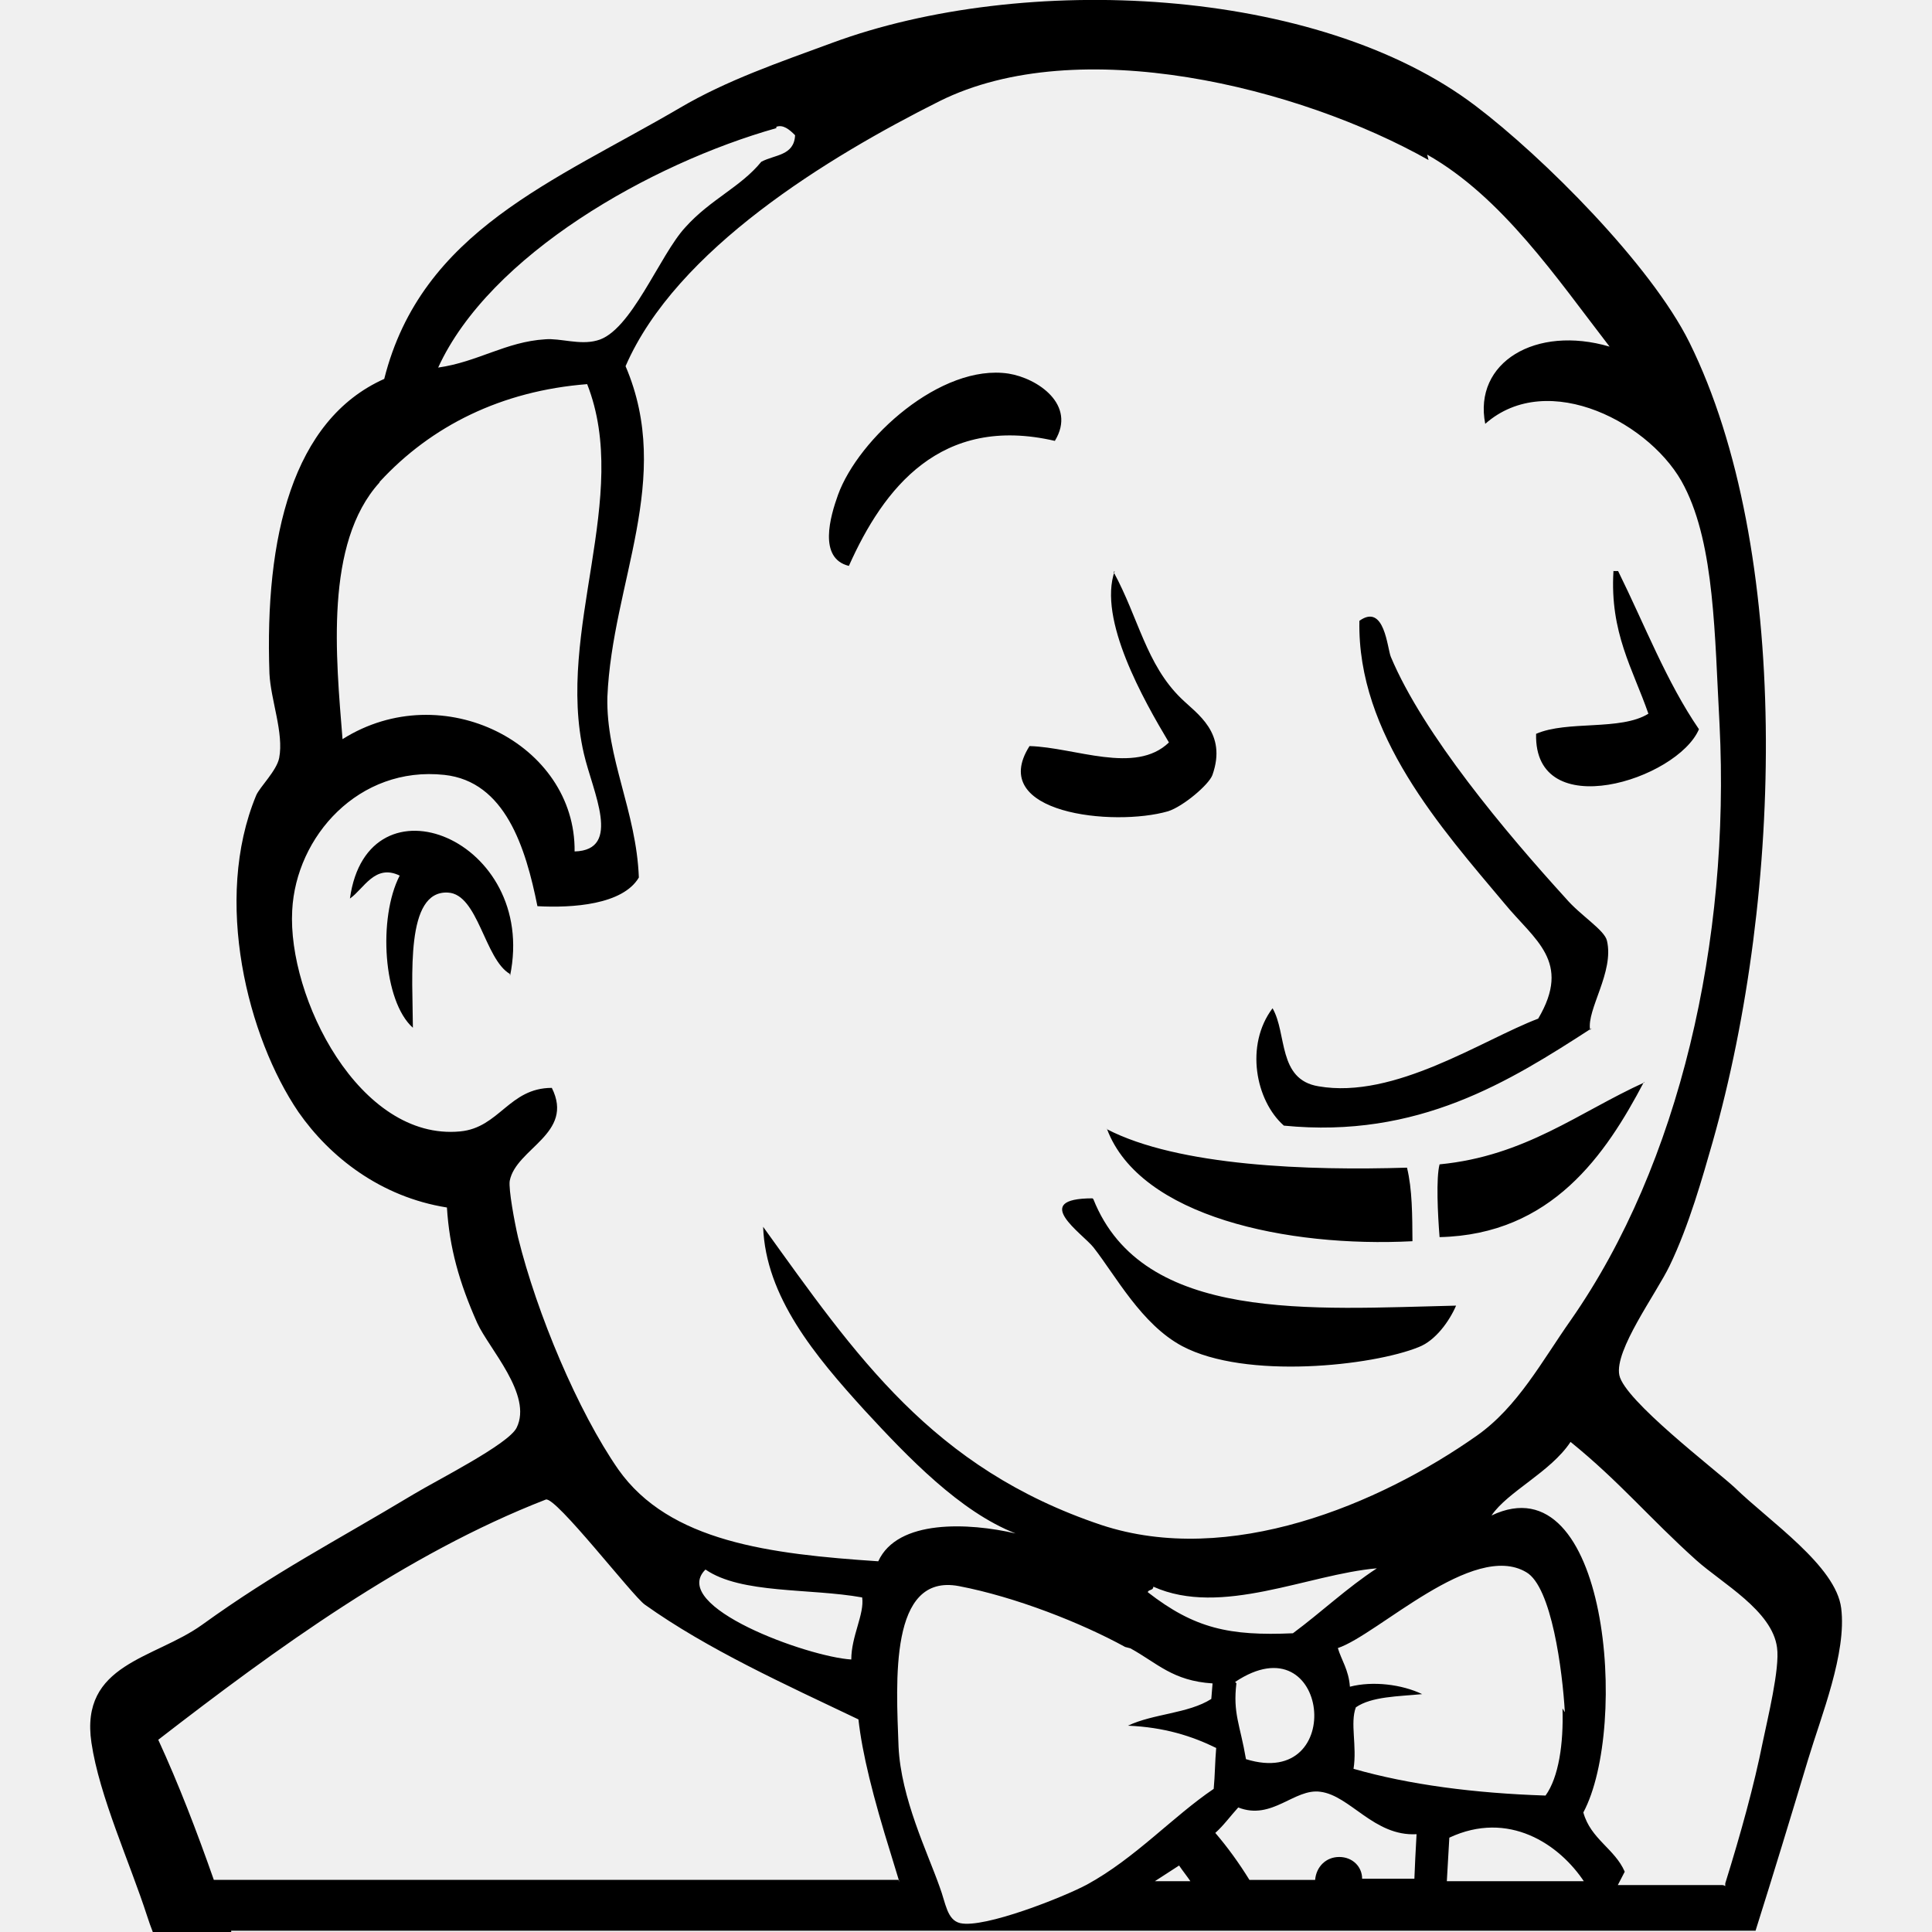
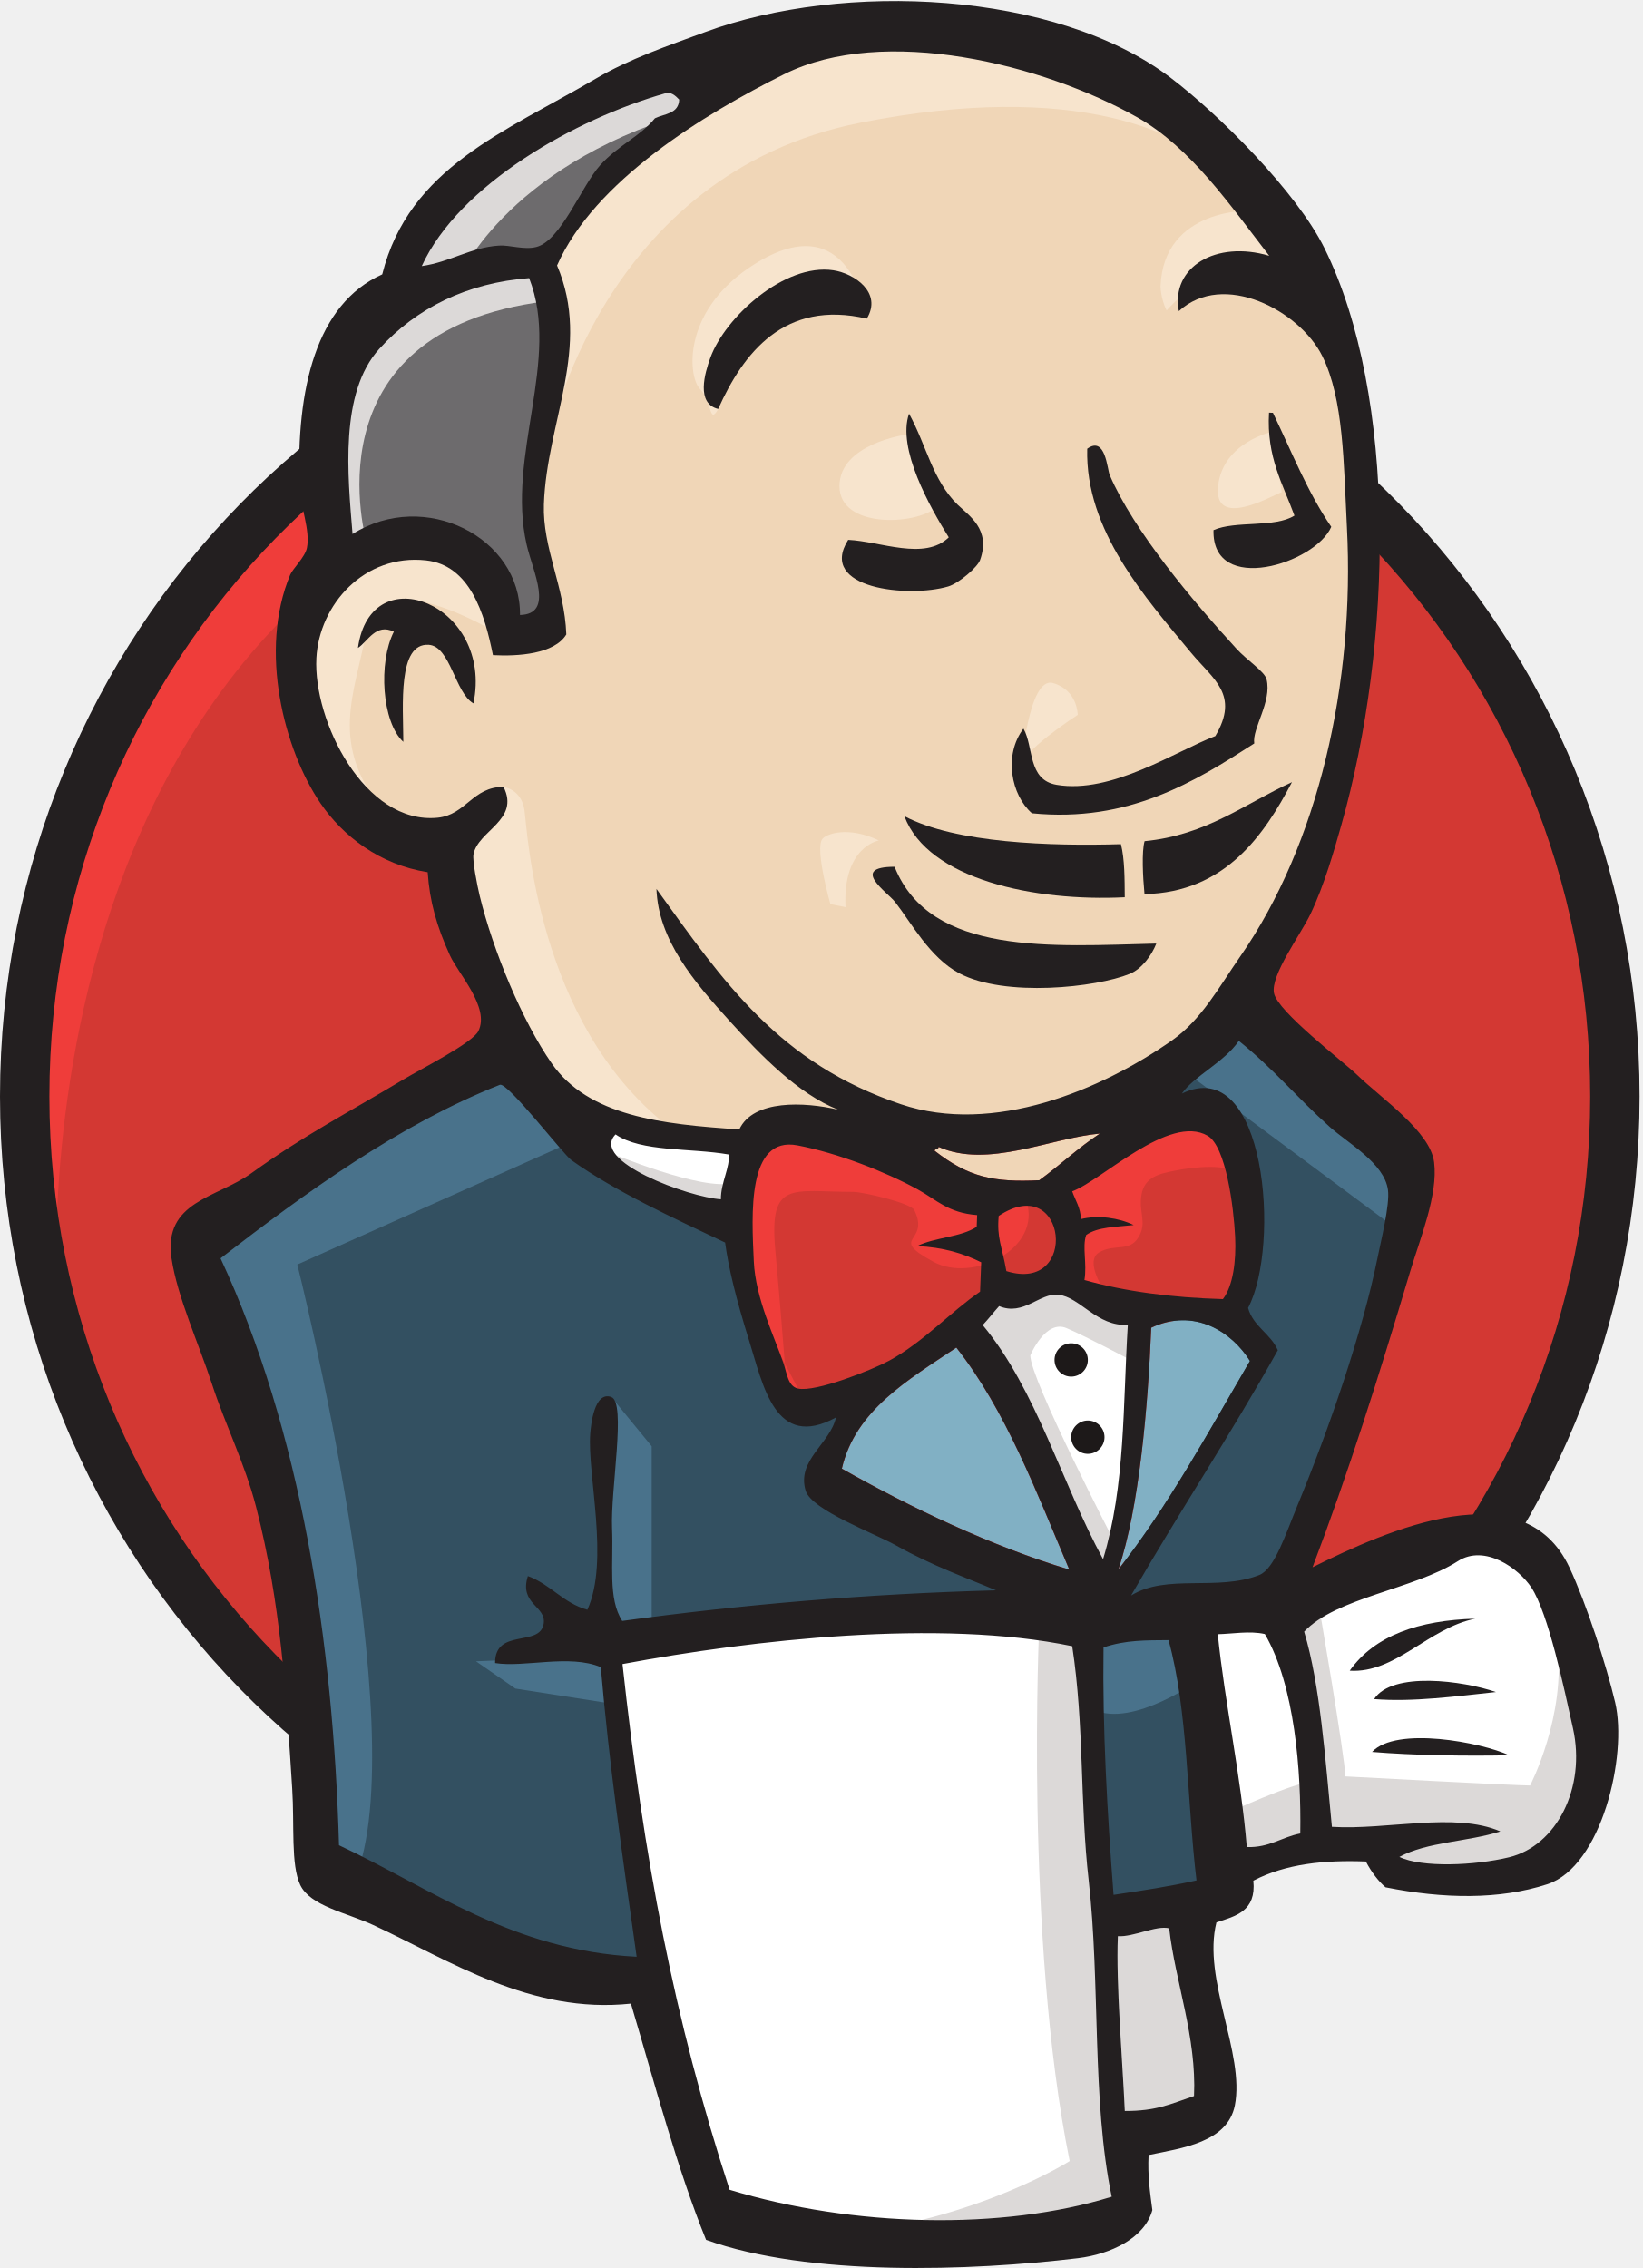
- <svg xmlns="http://www.w3.org/2000/svg" width="82" height="82" viewBox="0 0 82 82" fill="none">
-   <g clip-path="url(#clip0)">
-     <path d="M9.816 82H6.485C6.399 81.775 6.317 81.552 6.246 81.327C5.511 79.051 4.216 76.236 3.881 73.967C3.382 70.605 6.546 70.418 8.576 68.962C11.702 66.707 14.162 65.46 17.551 63.423C18.559 62.815 21.59 61.295 21.928 60.595C22.615 59.201 20.749 57.239 20.254 56.15C19.485 54.421 19.075 52.952 18.969 51.25C16.154 50.802 13.998 49.108 12.669 47.201C10.517 44.041 9.027 38.198 10.875 33.753C11.029 33.401 11.743 32.711 11.849 32.171C12.054 31.116 11.49 29.711 11.436 28.587C11.231 22.806 12.409 17.825 16.308 16.082C17.89 9.796 23.527 7.701 28.857 4.578C30.842 3.41 33.039 2.658 35.315 1.821C43.419 -1.175 55.91 -0.612 62.631 4.496C65.487 6.659 70.066 11.231 71.706 14.538C76.017 23.267 75.703 37.86 72.686 48.483C72.273 49.921 71.692 52.008 70.865 53.72C70.291 54.913 68.511 57.308 68.73 58.367C68.948 59.44 72.792 62.364 73.622 63.133C75.105 64.575 77.927 66.464 78.146 68.258C78.385 70.161 77.299 72.823 76.745 74.664C76.004 77.128 75.255 79.588 74.511 81.945H9.809L9.816 82ZM47.755 69.902C45.893 68.88 43.105 67.78 40.699 67.319C37.73 66.758 38.038 71.377 38.137 74.131C38.239 76.328 39.37 78.628 39.883 80.09C40.139 80.763 40.187 81.491 40.754 81.624C41.779 81.856 45.161 80.51 46.135 79.987C48.185 78.867 49.771 77.104 51.513 75.925C51.568 75.344 51.568 74.763 51.619 74.189C50.591 73.684 49.415 73.308 47.874 73.243C48.947 72.731 50.437 72.731 51.411 72.109L51.465 71.449C49.771 71.343 49.111 70.582 47.977 69.96L47.755 69.902ZM73.226 79.933C73.885 77.818 74.453 75.761 74.815 73.947C75.016 72.966 75.549 70.81 75.423 69.929C75.221 68.361 73.086 67.199 71.993 66.218C69.997 64.425 68.743 62.887 66.659 61.199C65.812 62.481 63.998 63.3 63.304 64.322C68.248 61.968 69.143 73.291 67.202 76.926C67.51 78.054 68.538 78.467 68.959 79.441L68.665 80.008H73.069C73.117 80.008 73.175 80.008 73.223 80.056L73.226 79.933ZM50.556 79.892C50.389 79.639 50.215 79.431 50.044 79.178L49.016 79.844H50.556V79.892ZM60.024 79.892C60.051 79.178 60.086 78.512 60.123 77.849C58.316 77.948 57.308 76.209 56.04 76.048C54.933 75.894 53.99 77.281 52.555 76.714C52.227 77.073 51.926 77.49 51.581 77.794C52.108 78.409 52.589 79.075 53.03 79.789H55.818C55.866 79.229 56.279 78.816 56.84 78.816C57.407 78.816 57.813 79.229 57.813 79.738H60.068L60.024 79.892ZM67.254 79.892C66.181 78.255 64.018 76.824 61.514 77.996L61.408 79.844H67.254V79.892ZM38.178 79.892L37.819 78.716C37.05 76.253 36.593 74.412 36.435 72.977C33.312 71.487 30.029 70.001 27.367 68.104C26.855 67.746 23.578 63.492 23.165 63.646C17.223 65.955 11.688 69.997 6.717 73.841C7.592 75.744 8.357 77.739 9.075 79.786H38.133L38.178 79.892ZM66.417 72.672C66.317 70.923 65.856 67.339 64.777 66.728C62.522 65.391 58.469 69.389 56.782 69.949C56.935 70.462 57.243 70.875 57.294 71.589C58.268 71.337 59.498 71.49 60.362 71.904C59.341 72.003 58.213 72.003 57.547 72.464C57.294 73.13 57.602 74.104 57.448 75.074C59.802 75.748 62.573 76.11 65.597 76.209C66.157 75.433 66.365 74.005 66.317 72.512L66.417 72.672ZM52.477 71.442C52.323 72.724 52.63 73.185 52.883 74.664C57.188 76 56.419 68.719 52.422 71.388L52.477 71.442ZM29.933 66.625C28.396 68.186 34.276 70.322 36.131 70.434C36.131 69.44 36.695 68.507 36.593 67.8C34.375 67.401 31.461 67.66 29.947 66.618L29.933 66.625ZM48.947 67.36C48.947 67.507 48.739 67.459 48.715 67.578C50.697 69.119 52.179 69.44 54.875 69.321C56.085 68.425 57.164 67.397 58.439 66.564C55.517 66.816 51.838 68.637 48.957 67.346L48.947 67.36ZM60.632 6.792C55.148 3.697 45.77 1.356 39.873 4.295C35.157 6.659 28.7 10.585 26.551 15.542C28.601 20.333 25.984 24.72 25.779 29.581C25.717 32.171 27.009 34.433 27.115 37.245C26.431 38.4 24.296 38.543 22.81 38.461C22.311 35.971 21.44 33.169 18.863 32.889C15.228 32.496 12.56 35.503 12.402 38.642C12.197 42.329 15.252 48.428 19.53 48.021C21.197 47.864 21.607 46.173 23.421 46.173C24.395 48.12 21.901 48.735 21.634 50.119C21.58 50.478 21.836 51.865 21.99 52.528C22.786 55.753 24.532 59.904 26.243 62.368C28.413 65.443 32.68 65.959 37.276 66.266C38.096 64.472 41.12 64.626 43.105 65.084C40.744 64.162 38.54 61.855 36.698 59.86C34.597 57.55 32.496 55.042 32.39 52.07C36.336 57.55 39.565 62.317 46.743 64.725C52.176 66.519 58.528 63.858 62.679 60.936C64.421 59.71 65.45 57.759 66.676 56.02C71.289 49.405 73.441 39.927 72.983 30.753C72.775 26.957 72.775 23.165 71.494 20.657C70.165 17.989 65.703 15.631 63.038 17.989C62.525 15.378 65.187 13.79 68.316 14.712C66.061 11.791 63.752 8.361 60.574 6.563L60.632 6.792ZM46.405 50.895C48.506 56.17 55.716 55.551 61.801 55.415C61.514 56.078 60.926 56.901 60.212 57.175C58.264 57.967 52.88 58.569 50.174 57.133C48.445 56.208 47.358 54.151 46.409 52.941C45.941 52.353 43.692 50.864 46.368 50.861L46.405 50.895ZM46.965 47.919C50.017 49.508 55.575 49.688 59.717 49.559C59.942 50.474 59.942 51.588 59.949 52.681C54.65 52.955 48.377 51.643 46.983 47.915H46.965V47.919ZM69.775 45.92C68.159 48.995 65.863 52.401 61.1 52.507C61.022 51.537 60.947 49.996 61.1 49.419C64.736 49.067 67.001 47.212 69.789 45.944L69.775 45.92ZM67.558 43.641C64.073 45.896 60.198 48.339 54.492 47.775C53.29 46.716 52.832 44.355 54.011 42.794C54.633 43.863 54.219 45.818 55.958 46.105C59.187 46.672 62.925 44.13 65.286 43.234C66.721 40.802 65.132 39.903 63.851 38.342C61.182 35.161 57.598 31.167 57.697 26.349C58.77 25.581 58.879 27.528 59.033 27.883C60.413 31.167 63.898 35.318 66.461 38.133C67.076 38.854 68.101 39.469 68.204 39.927C68.518 41.256 67.336 42.845 67.489 43.716L67.558 43.641ZM21.638 41.335C20.565 40.706 20.295 37.952 19.014 37.884C17.186 37.782 17.517 41.468 17.524 43.621C16.26 42.496 16.038 38.96 16.964 37.163C15.911 36.651 15.443 37.727 14.852 38.137C15.604 32.704 22.847 35.629 21.648 41.417L21.638 41.335ZM16.106 20.48C13.766 23.062 14.261 27.907 14.538 31.372C18.788 28.69 24.439 31.577 24.388 36.138C26.421 36.083 25.15 33.596 24.781 31.987C23.575 26.763 26.804 21.095 24.921 16.304C21.286 16.588 18.296 18.078 16.113 20.452L16.106 20.48ZM47.266 24.282C48.315 26.202 48.647 28.204 50.136 29.646C50.802 30.299 52.097 31.095 51.458 32.896C51.305 33.309 50.211 34.232 49.576 34.433C47.273 35.099 41.875 34.536 43.696 31.666C45.619 31.717 48.185 32.892 49.613 31.512C48.541 29.718 46.59 26.284 47.311 24.234L47.266 24.282ZM68.446 24.238H68.678C69.806 26.52 70.728 28.936 72.109 30.951C71.186 33.101 65.094 35.017 65.197 31.146C66.526 30.566 68.781 31.027 69.963 30.292C69.304 28.392 68.323 26.855 68.48 24.241L68.446 24.238ZM44.775 18.713C39.917 17.586 37.495 20.736 36.029 24.019C34.717 23.698 35.239 21.918 35.568 21.002C36.439 18.607 39.941 15.423 42.807 15.857C44.034 16.052 45.705 17.176 44.775 18.706V18.713ZM32.947 5.439C27.617 6.943 20.784 10.817 18.597 15.601C20.288 15.361 21.467 14.504 23.141 14.401C23.777 14.347 24.603 14.654 25.331 14.453C26.78 14.097 27.996 10.814 29.096 9.638C30.159 8.456 31.437 7.94 32.311 6.867C32.879 6.56 33.705 6.615 33.746 5.74C33.494 5.484 33.234 5.279 32.95 5.381V5.439H32.947Z" fill="black" />
-   </g>
-   <defs>
-     <clipPath id="clip0">
-       <rect width="82" height="82" fill="white" />
+ <svg xmlns="http://www.w3.org/2000/svg" id="svg2" version="1.1" width="226" height="312" xml:space="preserve">
+   <defs id="defs6">
+     <clipPath clipPathUnits="userSpaceOnUse" id="clipPath18">
+       <path d="M 0,2494.84 0,0 l 1804.34,0 0,2494.84 -1804.34,0 z" id="path20" />
    </clipPath>
  </defs>
+   <g id="g10" transform="matrix(1.25,0,0,-1.25,0,312)">
+     <g id="g3393">
+       <path d="m 177.718,129.264 c 0,-49.429 -39.175,-89.499 -87.5,-89.499 -48.324,0 -87.499,40.07 -87.499,89.499 0,49.43 39.175,89.501 87.499,89.501 48.325,0 87.5,-40.071 87.5,-89.501" style="fill:#d33833;fill-opacity:1;fill-rule:evenodd;stroke:none" id="path22" />
+       <path d="m 6.284,107.098 c 0,0 -6.334,93.333 79.666,96 l -6,10 -46.666,-15.667 -13.334,-15.333 -11.666,-22.334 -6.667,-26 2,-17.333" style="fill:#ef3d3a;fill-opacity:1;fill-rule:nonzero;stroke:none" id="path24" />
+       <path d="M 30.288,190.319 C 14.936,174.611 5.436,152.923 5.436,128.93 l 0,0 c 0,-23.988 9.5,-45.679 24.852,-61.384 l 0,0 C 45.648,51.841 66.815,42.15 90.217,42.15 l 0,0 c 23.402,0 44.571,9.691 59.929,25.396 l 0,0 c 15.351,15.705 24.853,37.396 24.853,61.384 l 0,0 c 0,23.993 -9.502,45.681 -24.853,61.389 l 0,0 c -15.358,15.702 -36.527,25.393 -59.929,25.395 l 0,0 C 66.815,215.712 45.648,206.021 30.288,190.319 l 0,0 z M 26.402,63.747 C 10.087,80.433 0,103.493 0,128.93 l 0,0 c 0,25.441 10.087,48.499 26.402,65.186 l 0,0 c 16.312,16.69 38.892,27.035 63.815,27.032 l 0,0 c 24.923,0.003 47.505,-10.342 63.814,-27.032 l 0,0 c 16.317,-16.687 26.405,-39.747 26.403,-65.186 l 0,0 c 0.002,-25.437 -10.086,-48.497 -26.403,-65.183 l 0,0 C 137.722,47.058 115.14,36.714 90.217,36.714 l 0,0 c -24.923,0 -47.503,10.344 -63.815,27.033 l 0,0" style="fill:#231f20;fill-opacity:1;fill-rule:nonzero;stroke:none" id="path26" />
+       <path d="m 127.051,128.768 -13.334,-2 -18,-2 -11.667,-0.333 -11.333,0.333 -8.667,2.667 -7.667,8.333 -6,17 -1.333,3.667 -8,2.666 -4.667,7.667 -3.333,11 3.667,9.667 8.666,3 7,-3.334 3.334,-7.333 4,0.667 1.333,1.666 -1.333,7.667 -0.334,9.667 2,13.333 -0.078,7.616 6.078,9.717 10.667,7.667 18.667,8 20.666,-3 18,-13 8.334,-13.333 5.333,-9.667 1.333,-24 -4,-20.667 -7.333,-18.333 -7,-9.667" style="fill:#f0d6b7;fill-opacity:1;fill-rule:evenodd;stroke:none" id="path28" />
+       <path d="m 115.717,71.102 -47.667,-2 0,-8 4,-28 -2,-2.334 -33.333,11.334 -2.334,4 -3.333,37.666 -7.666,22.667 -1.667,5.333 26.666,18.333 8.334,3.334 7.333,-9 6.333,-5.667 7.334,-2.333 3.333,-1 4,-17.333 3,-3.667 7.667,2.667 -5.334,-10.334 29,-13.666 -3.666,-2" style="fill:#335061;fill-opacity:1;fill-rule:evenodd;stroke:none" id="path30" />
+       <path d="m 36.717,187.435 8.666,3 7,-3.334 3.334,-7.333 4,0.667 1,4 -2,7.666 2,18.334 -1.667,10 6,7 13,10.333 -3.667,5 -18.333,-9 -7.667,-6 -4.333,-9.333 -6.667,-9 -2,-10.667 1.334,-11.333" style="fill:#6d6b6d;fill-opacity:1;fill-rule:evenodd;stroke:none" id="path32" />
+       <path d="m 50.383,218.768 c 0,0 5,12.333 25,18.333 20,6 1,4.334 1,4.334 l -21.666,-8.334 -8.334,-8.333 -3.666,-6.667 7.666,0.667" style="fill:#dcd9d8;fill-opacity:1;fill-rule:evenodd;stroke:none" id="path34" />
+       <path d="m 40.383,189.768 c 0,0 -7,23.334 19.667,26.667 l -1,4 -18.333,-4.334 -5.334,-17.333 1.334,-11.333 3.666,2.333" style="fill:#dcd9d8;fill-opacity:1;fill-rule:evenodd;stroke:none" id="path36" />
+       <path d="m 51.05,158.768 4.364,4.229 c 0,0 1.97,-0.229 2.303,-2.562 0.333,-2.334 1.333,-23.334 15.666,-34.668 1.307,-1.034 -10.666,1.668 -10.666,1.668 l -10.667,16.666" style="fill:#f7e4cd;fill-opacity:1;fill-rule:evenodd;stroke:none" id="path38" />
+       <path d="m 112.385,165.101 c 0,0 0.777,10.104 3.498,9.327 2.721,-0.777 2.721,-3.498 2.721,-3.498 0,0 -6.608,-4.275 -6.219,-5.829" style="fill:#f7e4cd;fill-opacity:1;fill-rule:evenodd;stroke:none" id="path40" />
+       <path d="m 140.05,202.101 c 0,0 -5.494,-1.16 -6,-6 -0.506,-4.841 6,-1 7,-0.667" style="fill:#f7e4cd;fill-opacity:1;fill-rule:nonzero;stroke:none" id="path42" />
+       <path d="m 99.717,201.767 c 0,0 -7.334,-1 -7.334,-5.666 0,-4.667 8.334,-4.334 10.667,-2.334" style="fill:#f7e4cd;fill-opacity:1;fill-rule:nonzero;stroke:none" id="path44" />
+       <path d="m 54.383,180.101 c 0,0 -12.667,7.667 -14,0.333 -1.333,-7.333 -4.334,-12.667 2,-20.333 l -4.333,1.333 -4,10.333 -1.333,10 7.666,8.001 8.667,-0.667 5,-4 0.333,-5" style="fill:#f7e4cd;fill-opacity:1;fill-rule:evenodd;stroke:none" id="path46" />
+       <path d="m 60.383,201.101 c 0,0 5.667,29.333 34.334,35 23.601,4.665 35.999,-1 40.666,-6.333 0,0 -21,24.999 -41,17.333 -20,-7.667 -34.666,-21.667 -34.333,-30.666 0.568,-15.328 0.333,-15.334 0.333,-15.334" style="fill:#f7e4cd;fill-opacity:1;fill-rule:evenodd;stroke:none" id="path48" />
+       <path d="m 137.717,226.435 c 0,0 -9.666,0.333 -10,-8.334 0,0 -0.001,-1.333 0.666,-2.666 0,0 7.668,8.667 12.334,4" style="fill:#f7e4cd;fill-opacity:1;fill-rule:evenodd;stroke:none" id="path50" />
+       <path d="m 95.389,214.532 c 0,0 -1.664,13.303 -13.006,5.569 -7.333,-5 -6.666,-12 -5.333,-13.333 1.333,-1.334 0.971,-4.019 1.986,-2.176 1.014,1.843 0.68,7.843 4.348,9.509 3.667,1.667 9.678,3.529 12.006,0.431" style="fill:#f7e4cd;fill-opacity:1;fill-rule:evenodd;stroke:none" id="path52" />
+       <path d="m 64.05,124.435 -31.333,-14 c 0,0 13,-51.667 6.333,-67.667 l -4.667,1.666 -0.333,19.667 -8.666,37.333 -3.667,10.334 32.666,21.999 9.667,-9.332" style="fill:#49728b;fill-opacity:1;fill-rule:evenodd;stroke:none" id="path54" />
+       <path d="m 67.272,95.858 4.445,-5.424 0,-20 -5.334,0 c 0,0 -0.666,14 -0.666,15.667 0,1.667 0.666,7.667 0.666,7.667" style="fill:#49728b;fill-opacity:1;fill-rule:evenodd;stroke:none" id="path56" />
+       <path d="m 67.383,67.434 -15,-0.666 4.334,-3 10.666,-1.667" style="fill:#49728b;fill-opacity:1;fill-rule:evenodd;stroke:none" id="path58" />
+       <path d="m 118.717,70.768 12.333,0.333 3,-30.667 -12.667,-1.666 -2.666,32" style="fill:#335061;fill-opacity:1;fill-rule:evenodd;stroke:none" id="path60" />
+       <path d="m 122.05,70.768 18.667,1 c 0,0 7.666,19.333 7.666,20.333 0,1 6.667,28 6.667,28 l -15,15.666 -3,2.667 -8,-8 0,-31 -7,-28.666" style="fill:#335061;fill-opacity:1;fill-rule:evenodd;stroke:none" id="path62" />
+       <path d="m 130.383,73.101 -11.666,-2.333 1.666,-9.334 c 4.333,-2 11.667,3.334 11.667,3.334" style="fill:#49728b;fill-opacity:1;fill-rule:evenodd;stroke:none" id="path64" />
+       <path d="m 130.717,131.434 23.333,-17.333 0.667,8 -17.667,16.333 -6.333,-7" style="fill:#49728b;fill-opacity:1;fill-rule:evenodd;stroke:none" id="path66" />
+       <path d="M 78.951,5.098 72.05,33.102 68.617,53.765 68.05,69.102 l 31.235,1.663 19.433,0.003 -1.767,-35.003 3,-27 -0.333,-5 -25.333,-2 -15.334,3.333" style="fill:#ffffff;fill-opacity:1;fill-rule:evenodd;stroke:none" id="path68" />
+       <path d="m 114.383,71.101 c 0,0 -1.666,-34.667 3.334,-59.333 0,0 -10,-6.334 -24.667,-8 l 28,1 3.333,2 -4,54.666 -1,11.668" style="fill:#dcd9d8;fill-opacity:1;fill-rule:evenodd;stroke:none" id="path70" />
+       <path d="m 134.618,43.098 13,3.667 24.666,1.333 3.667,11.333 -6.667,19.667 -7.666,1 -10.667,-3.333 -10.234,-4.997 -5.433,0.997 -4.234,-1.664" style="fill:#ffffff;fill-opacity:1;fill-rule:evenodd;stroke:none" id="path72" />
+       <path d="m 134.383,49.768 c 0,0 8.666,3.999 10,3.666 l -3.666,18.334 4.333,1.666 c 0,0 3,-17.333 3,-19.333 0,0 18.666,-1 20.333,-1 0,0 4,7.667 3,15.667 l 3.667,-10.667 0.333,-6 -5.333,-8 -6,-1.333 -10,0.333 -3.333,4.333 -11.667,-1.666 -3.667,-1.334" style="fill:#dcd9d8;fill-opacity:1;fill-rule:evenodd;stroke:none" id="path74" />
+       <path d="m 121.284,73.431 -7.333,18.667 -7.667,11 c 0,0 1.666,4.667 4,4.667 2.334,0 7.667,0 7.667,0 l 7.333,-2.667 -0.666,-12.333 -3.334,-19.334" style="fill:#ffffff;fill-opacity:1;fill-rule:nonzero;stroke:none" id="path76" />
+       <path d="m 122.717,79.768 c 0,0 -9.334,17.999 -9.334,20.666 0,0 1.666,4 4,3 2.334,-1 7.334,-3.666 7.334,-3.666 l 0,6.333 -11.334,2.334 -7.666,-1 13,-30.667 2.666,-0.334" style="fill:#dcd9d8;fill-opacity:1;fill-rule:evenodd;stroke:none" id="path78" />
+       <path d="m 81.951,123.764 -9.234,1.004 -8.667,2.667 0,-3 4.235,-4.67 13.333,-6" style="fill:#ffffff;fill-opacity:1;fill-rule:nonzero;stroke:none" id="path80" />
+       <path d="m 67.051,122.765 c 0,0 10.334,-4.334 13.667,-3.334 l 0.332,-3.996 -9.332,1.996 -5.667,4 1,1.334" style="fill:#dcd9d8;fill-opacity:1;fill-rule:evenodd;stroke:none" id="path82" />
+       <path d="m 134.582,106.63 c -5.656,0.166 -10.766,0.838 -15.24,2.1 0.304,1.834 -0.265,3.634 0.192,4.955 1.247,0.898 3.337,0.884 5.222,1.095 -1.63,0.801 -3.92,1.118 -5.801,0.655 -0.044,1.273 -0.615,2.062 -0.961,3.058 3.18,1.135 10.687,8.576 14.91,6.112 2.012,-1.172 2.867,-7.866 3.023,-11.121 0.13,-2.7 -0.245,-5.424 -1.345,-6.854" style="fill:#d33833;fill-opacity:1;fill-rule:evenodd;stroke:none" id="path84" />
+       <path d="m 134.582,106.63 c -5.656,0.166 -10.766,0.838 -15.24,2.1 0.304,1.834 -0.265,3.634 0.192,4.955 1.247,0.898 3.337,0.884 5.222,1.095 -1.63,0.801 -3.92,1.118 -5.801,0.655 -0.044,1.273 -0.615,2.062 -0.961,3.058 3.18,1.135 10.687,8.576 14.91,6.112 2.012,-1.172 2.867,-7.866 3.023,-11.121 0.13,-2.7 -0.245,-5.424 -1.345,-6.854 z" style="fill:none;stroke:#d33833;stroke-width:2;stroke-linecap:butt;stroke-linejoin:miter;stroke-miterlimit:4;stroke-opacity:1;stroke-dasharray:none" id="path86" />
+       <path d="m 107.535,115.876 c -0.015,-0.428 -0.033,-0.859 -0.05,-1.291 -1.766,-1.16 -4.617,-1.146 -6.555,-2.121 2.857,-0.125 5.106,-0.813 7.052,-1.783 -0.043,-1.078 -0.084,-2.155 -0.126,-3.233 -3.237,-2.216 -6.194,-5.516 -10.005,-7.594 -1.802,-0.983 -8.126,-3.512 -10.043,-3.065 -1.085,0.252 -1.182,1.598 -1.616,2.867 -0.924,2.717 -3.051,7.042 -3.236,11.132 -0.236,5.166 -0.758,13.824 4.809,12.76 4.491,-0.857 9.715,-2.926 13.193,-4.826 2.125,-1.162 3.354,-2.598 6.578,-2.846" style="fill:#d33833;fill-opacity:1;fill-rule:evenodd;stroke:none" id="path88" />
+       <path d="m 107.535,115.876 c -0.015,-0.428 -0.033,-0.859 -0.05,-1.291 -1.766,-1.16 -4.617,-1.146 -6.555,-2.121 2.857,-0.125 5.106,-0.813 7.052,-1.783 -0.043,-1.078 -0.084,-2.155 -0.126,-3.233 -3.237,-2.216 -6.194,-5.516 -10.005,-7.594 -1.802,-0.983 -8.126,-3.512 -10.043,-3.065 -1.085,0.252 -1.182,1.598 -1.616,2.867 -0.924,2.717 -3.051,7.042 -3.236,11.132 -0.236,5.166 -0.758,13.824 4.809,12.76 4.491,-0.857 9.715,-2.926 13.193,-4.826 2.125,-1.162 3.354,-2.598 6.578,-2.846 z" style="fill:none;stroke:#d33833;stroke-width:2;stroke-linecap:butt;stroke-linejoin:miter;stroke-miterlimit:4;stroke-opacity:1;stroke-dasharray:none" id="path90" />
+       <path d="m 110.75,109.712 c -0.494,2.814 -1.065,3.617 -0.844,6.072 7.505,5.004 8.914,-8.595 0.844,-6.072" style="fill:#d33833;fill-opacity:1;fill-rule:evenodd;stroke:none" id="path92" />
+       <path d="m 110.75,109.712 c -0.494,2.814 -1.065,3.617 -0.844,6.072 7.505,5.004 8.914,-8.595 0.844,-6.072 z" style="fill:none;stroke:#d33833;stroke-width:2;stroke-linecap:butt;stroke-linejoin:miter;stroke-miterlimit:4;stroke-opacity:1;stroke-dasharray:none" id="path94" />
+       <path d="m 121.617,107.431 c 0,0 -2.334,3.334 -0.667,4.334 1.667,1 3.334,-0.001 4.334,1.666 1,1.667 0,2.667 0.333,4.667 0.333,2 2.001,2.334 3.667,2.667 1.666,0.333 6.334,1 7,-0.667 l -2,6 -4,1.333 -12.667,-7.333 -0.667,-3.667 0,-7.333" style="fill:#ef3d3a;fill-opacity:1;fill-rule:evenodd;stroke:none" id="path96" />
+       <path d="m 86.617,96.431 c -0.4,5.202 -0.824,10.397 -1.296,15.594 -0.706,7.76 1.864,6.406 8.591,6.406 1.027,0 6.326,-1.225 6.705,-2 1.818,-3.713 -3.04,-2.888 2.094,-5.688 4.334,-2.363 11.99,1.435 10.239,6.688 -0.98,1.168 -5.106,0.364 -6.585,1.131 -2.604,1.35 -5.208,2.7 -7.812,4.05 -3.313,1.719 -10.971,4.225 -14.503,1.823 -8.95,-6.087 0.565,-21.296 3.758,-27.646" style="fill:#ef3d3a;fill-opacity:1;fill-rule:evenodd;stroke:none" id="path98" />
+       <path d="m 95.389,214.532 c -9.085,2.116 -13.6,-3.802 -16.354,-9.94 -2.459,0.596 -1.48,3.94 -0.859,5.644 1.626,4.472 8.18,10.425 13.534,9.618 2.304,-0.347 5.423,-2.454 3.679,-5.322" style="fill:#231f20;fill-opacity:1;fill-rule:evenodd;stroke:none" id="path100" />
+       <path d="m 139.655,204.186 c 0.143,-0.006 0.288,-0.011 0.431,-0.017 2.053,-4.265 3.83,-8.783 6.42,-12.548 -1.735,-4.041 -13.138,-7.617 -12.962,-0.361 2.466,1.078 6.723,0.22 8.909,1.597 -1.264,3.469 -3.088,6.422 -2.798,11.329" style="fill:#231f20;fill-opacity:1;fill-rule:evenodd;stroke:none" id="path102" />
+       <path d="m 100.04,204.075 c 1.948,-3.571 2.582,-7.323 5.351,-10.022 1.247,-1.215 3.672,-2.696 2.47,-6.075 -0.281,-0.797 -2.334,-2.574 -3.519,-2.923 -4.329,-1.278 -14.416,-0.264 -11,5.133 3.58,-0.167 8.392,-2.325 11.068,0.274 -2.055,3.285 -5.719,9.784 -4.37,13.613" style="fill:#231f20;fill-opacity:1;fill-rule:evenodd;stroke:none" id="path104" />
+       <path d="m 138.03,167.781 c -6.518,-4.187 -13.786,-8.74 -24.466,-7.684 -2.282,1.984 -3.152,6.399 -0.935,9.315 1.154,-1.984 0.429,-5.633 3.645,-6.182 6.06,-1.037 13.113,3.707 17.472,5.365 2.703,4.557 -0.233,6.233 -2.668,9.166 -4.985,6.009 -11.672,13.457 -11.429,22.453 2.015,1.461 2.189,-2.23 2.478,-2.902 2.603,-6.092 9.154,-13.883 13.935,-19.097 1.174,-1.284 3.107,-2.516 3.322,-3.365 0.62,-2.469 -1.613,-5.427 -1.354,-7.069" style="fill:#231f20;fill-opacity:1;fill-rule:evenodd;stroke:none" id="path106" />
+       <path d="m 52.102,172.189 c -2.043,1.166 -2.529,6.302 -4.928,6.448 -3.428,0.208 -2.803,-6.663 -2.789,-10.681 -2.359,2.142 -2.774,8.737 -1.041,12.124 -1.975,0.97 -2.857,-1.07 -3.953,-1.789 1.408,10.23 14.965,4.745 12.711,-6.102" style="fill:#231f20;fill-opacity:1;fill-rule:evenodd;stroke:none" id="path108" />
+       <path d="m 142.18,163.521 c -3.034,-5.775 -7.326,-12.135 -16.229,-12.32 -0.181,1.865 -0.32,4.703 0.01,5.826 6.806,0.654 11.008,4.118 16.219,6.494" style="fill:#231f20;fill-opacity:1;fill-rule:evenodd;stroke:none" id="path110" />
+       <path d="m 99.527,159.777 c 5.678,-2.986 16.114,-3.307 23.832,-3.081 0.414,-1.691 0.404,-3.78 0.42,-5.842 -9.921,-0.495 -21.651,1.96 -24.252,8.923" style="fill:#231f20;fill-opacity:1;fill-rule:evenodd;stroke:none" id="path112" />
+       <path d="m 98.447,154.209 c 3.927,-9.859 17.423,-8.724 28.804,-8.452 -0.501,-1.28 -1.587,-2.792 -2.937,-3.339 -3.647,-1.484 -13.706,-2.61 -18.769,0.079 -3.211,1.707 -5.274,5.564 -7.033,7.825 -0.85,1.092 -5.08,3.881 -0.064,3.887" style="fill:#231f20;fill-opacity:1;fill-rule:evenodd;stroke:none" id="path114" />
+       <path d="m 137.556,99.826 c -4.608,-7.892 -9.017,-15.998 -14.484,-22.959 2.292,6.739 3.273,18.018 3.619,26.617 4.795,2.244 8.901,-0.505 10.865,-3.658" style="fill:#81b0c4;fill-opacity:1;fill-rule:evenodd;stroke:none" id="path116" />
+       <path d="m 162.352,71.461 c -5.159,-1.033 -8.784,-6.047 -13.817,-5.725 2.766,3.899 7.613,5.543 13.817,5.725" style="fill:#231f20;fill-opacity:1;fill-rule:evenodd;stroke:none" id="path118" />
+       <path d="m 164.628,63.387 c -4.205,-0.444 -9.144,-1.125 -13.409,-0.774 2.019,3.084 9.798,2.02 13.409,0.774" style="fill:#231f20;fill-opacity:1;fill-rule:evenodd;stroke:none" id="path120" />
+       <path d="m 166.085,56.426 c -4.726,-0.102 -10.6,-0.008 -15.092,0.369 2.657,2.854 12.027,1.059 15.092,-0.369" style="fill:#231f20;fill-opacity:1;fill-rule:evenodd;stroke:none" id="path122" />
+       <path d="m 128.664,37.377 c 0.678,-5.935 3.031,-11.949 2.736,-18.449 -2.613,-0.881 -4.114,-1.652 -7.615,-1.647 -0.247,5.524 -0.986,13.969 -0.765,19.235 1.722,-0.114 4.261,1.23 5.644,0.861" style="fill:#dcd9d8;fill-opacity:1;fill-rule:evenodd;stroke:none" id="path124" />
+       <path d="m 121.045,124.849 c -2.373,-1.549 -4.394,-3.483 -6.673,-5.137 -5.054,-0.25 -7.812,0.35 -11.525,3.252 0.061,0.233 0.434,0.129 0.448,0.415 5.41,-2.411 12.287,0.982 17.75,1.47" style="fill:#f0d6b7;fill-opacity:1;fill-rule:evenodd;stroke:none" id="path126" />
+       <path d="m 92.644,87.971 c 1.486,6.441 7.311,9.777 12.6,13.324 5.459,-6.928 8.779,-15.838 12.435,-24.436 -8.638,2.604 -17.464,6.829 -25.035,11.112" style="fill:#81b0c4;fill-opacity:1;fill-rule:evenodd;stroke:none" id="path128" />
+       <path d="m 123.02,36.516 c -0.221,-5.266 0.518,-13.711 0.765,-19.235 3.501,-0.005 5.002,0.766 7.615,1.647 0.295,6.5 -2.058,12.514 -2.736,18.449 -1.383,0.369 -3.922,-0.975 -5.644,-0.861 z M 68.506,66.465 C 70.814,45.242 74.158,27.401 80.291,8.608 93.902,4.475 110.311,4.115 122.342,7.844 120.133,18.451 121.098,31.365 119.807,42.684 c -0.973,8.508 -0.477,17.068 -1.811,25.748 -14.578,3.033 -35.184,0.709 -49.49,-1.967 z m 52.937,1.834 c -0.123,-9.115 0.408,-18.106 1.104,-27.232 3.5,0.525 5.875,0.876 9.127,1.589 -1.056,8.786 -0.926,18.672 -3.077,26.444 -2.486,-0.024 -4.675,0.029 -7.154,-0.801 z m 17.755,1.469 c -1.661,0.381 -3.595,0.015 -5.182,-0.016 0.746,-7.43 2.556,-15.629 3.193,-23.428 2.497,-0.078 3.831,1.1 5.885,1.496 0.11,6.846 -0.598,16.278 -3.896,21.948 z m 26.884,-24.563 c 5.205,1.264 8.478,7.639 7.022,14.186 -0.977,4.4 -2.717,12.685 -4.579,15.5 -1.376,2.082 -5.107,4.808 -8.086,2.9 -4.846,-3.103 -13.383,-4.004 -16.917,-7.76 1.772,-5.9 2.322,-14.004 3.053,-21.48 6.054,-0.377 13.503,1.666 18.538,-0.502 -3.515,-1.139 -8.076,-1.148 -11.113,-2.807 2.482,-1.199 8.293,-0.957 12.082,-0.037 z M 117.679,76.859 c -3.656,8.598 -6.976,17.508 -12.435,24.436 C 99.955,97.748 94.131,94.412 92.644,87.971 100.215,83.688 109.041,79.463 117.679,76.859 z m 9.012,26.625 c -0.346,-8.599 -1.327,-19.878 -3.619,-26.617 5.467,6.961 9.876,15.067 14.484,22.959 -1.964,3.153 -6.07,5.902 -10.865,3.658 z m -10.216,3.63 c -2.071,0.223 -3.829,-2.381 -6.522,-1.255 -0.617,-0.682 -1.178,-1.421 -1.807,-2.087 5.948,-7.168 8.651,-17.338 13.245,-25.762 2.465,8.092 2.181,16.957 2.724,25.789 -3.387,-0.215 -5.266,3.063 -7.64,3.315 z m -6.569,8.67 c -0.221,-2.455 0.35,-3.258 0.844,-6.072 8.07,-2.523 6.661,11.076 -0.844,6.072 z m -8.949,2.938 c -3.477,1.9 -8.701,3.969 -13.193,4.826 -5.567,1.065 -5.046,-7.594 -4.809,-12.76 0.185,-4.09 2.312,-8.415 3.236,-11.132 0.434,-1.269 0.531,-2.615 1.616,-2.867 1.917,-0.447 8.241,2.082 10.043,3.065 3.811,2.078 6.768,5.378 10.005,7.594 0.042,1.078 0.083,2.155 0.126,3.233 -1.946,0.97 -4.195,1.658 -7.052,1.783 1.938,0.975 4.789,0.961 6.555,2.121 0.017,0.432 0.035,0.863 0.05,1.291 -3.224,0.248 -4.453,1.684 -6.578,2.846 z m -33.214,6.033 c -2.886,-2.93 8.095,-6.924 11.591,-7.139 -0.019,1.854 1.057,3.602 0.84,4.932 -4.152,0.729 -9.609,0.248 -12.43,2.207 z m 35.552,-1.376 c -0.014,-0.286 -0.387,-0.182 -0.448,-0.415 3.713,-2.902 6.471,-3.502 11.525,-3.252 2.279,1.654 4.3,3.588 6.673,5.137 -5.463,-0.488 -12.34,-3.881 -17.75,-1.47 z m 32.632,-9.895 c -0.156,3.255 -1.011,9.949 -3.023,11.121 -4.223,2.465 -11.73,-4.977 -14.91,-6.112 0.346,-0.996 0.917,-1.785 0.961,-3.058 1.881,0.463 4.171,0.146 5.801,-0.655 -1.885,-0.211 -3.975,-0.197 -5.222,-1.095 -0.457,-1.321 0.112,-3.121 -0.192,-4.955 4.474,-1.262 9.584,-1.934 15.24,-2.1 1.1,1.43 1.475,4.154 1.345,6.854 z m -73.042,8.437 c -0.906,0.646 -7.037,8.623 -7.877,8.292 C 43.914,125.838 33.541,118.273 24.271,111.118 33.109,92.154 36.677,68.92 37.307,46.526 47.432,41.791 56.324,34.965 70.062,34.252 68.473,45.5 67.022,55.535 66.119,66.125 c -3.452,1.455 -8.404,-0.066 -11.635,0.451 -0.027,3.893 4.934,1.705 5.347,4.323 0.311,1.98 -2.73,2.13 -1.739,5.248 2.525,-0.918 3.852,-2.946 6.545,-3.707 2.461,5.384 -0.034,14.91 0.32,19.41 0.067,0.845 0.422,4.681 2.314,4.008 1.675,-0.596 -0.096,-10.202 0.088,-14.461 0.167,-3.924 -0.474,-7.721 1.115,-10.184 13.275,1.807 26.766,2.975 41.129,3.369 -3.16,1.356 -6.914,2.639 -11.03,4.959 -2.231,1.258 -9.264,3.875 -9.908,5.994 -1.027,3.377 2.695,5.176 3.332,8.071 -6.701,-3.655 -8.008,3.503 -9.594,8.574 -1.436,4.593 -2.254,8.024 -2.606,10.673 -5.773,2.752 -11.944,5.539 -16.913,9.068 z m 67.179,7.327 c 9.243,4.482 10.909,-16.751 7.286,-23.591 0.56,-2.04 2.486,-2.821 3.272,-4.655 -5.158,-9.24 -10.887,-17.865 -16.15,-26.996 3.915,2.437 9.507,0.436 14.114,2.26 1.684,0.666 2.903,4.521 4.178,7.605 3.507,8.485 7.189,19.182 8.827,27.279 0.37,1.845 1.378,5.865 1.152,7.507 -0.403,2.94 -4.392,5.12 -6.421,6.938 -3.738,3.358 -6.092,6.313 -9.991,9.453 -1.581,-2.334 -4.974,-3.902 -6.267,-5.8 z m -88.318,81.968 c -4.404,-4.846 -3.482,-13.926 -2.949,-20.386 7.961,5.008 18.527,-0.396 18.428,-8.914 3.801,0.101 1.42,4.747 0.732,7.74 -2.247,9.776 3.785,20.397 0.274,29.337 -6.818,-0.517 -12.42,-3.302 -16.484,-7.777 z m 31.514,28.126 c -9.971,-2.826 -22.749,-10.071 -26.846,-19.028 3.173,0.461 5.375,2.061 8.505,2.259 1.183,0.077 2.732,-0.496 4.092,-0.158 2.709,0.672 4.995,6.746 7.039,9.006 1.992,2.207 4.387,3.15 6.025,5.162 1.053,0.508 2.609,0.473 2.669,2.054 -0.456,0.488 -0.937,0.86 -1.484,0.705 z m 51.903,-2.658 c -10.349,5.839 -27.866,10.231 -38.875,4.743 -8.883,-4.429 -20.89,-11.757 -24.984,-21.043 3.824,-8.961 -1.133,-17.172 -1.449,-26.27 -0.168,-4.841 2.279,-9.067 2.467,-14.337 -1.309,-2.159 -5.307,-2.425 -8.074,-2.277 -0.932,4.662 -2.562,9.902 -7.363,10.428 -6.793,0.743 -11.76,-4.879 -12.068,-10.754 -0.365,-6.909 5.307,-18.36 13.346,-17.565 3.106,0.307 3.868,3.42 7.252,3.388 1.834,-3.659 -2.829,-4.808 -3.309,-7.425 -0.125,-0.676 0.387,-3.318 0.684,-4.557 1.46,-6.033 4.715,-13.841 7.919,-18.434 4.066,-5.826 12.056,-6.704 20.65,-7.275 1.535,3.307 7.19,3.035 10.875,2.17 -4.416,1.749 -8.521,5.989 -11.924,9.742 -3.908,4.306 -7.867,8.925 -8.067,14.553 7.386,-10.246 13.487,-19.194 26.917,-23.701 10.162,-3.408 22.03,1.562 29.838,7.045 3.24,2.279 5.174,5.895 7.477,9.205 8.617,12.395 12.638,30.087 11.754,47.235 -0.364,7.072 -0.348,14.12 -2.721,18.878 -2.48,4.975 -10.868,9.426 -15.778,4.926 -0.91,4.838 4.083,7.83 9.948,6.089 -4.182,5.397 -8.571,11.882 -14.515,15.236 z M 144.444,77.117 c 8.087,4.02 23.197,10.821 28.267,-0.015 1.871,-3.994 4.066,-10.746 5.035,-14.869 1.369,-5.817 -1.484,-18.043 -7.463,-19.995 -5.281,-1.724 -11.443,-1.619 -17.804,-0.341 -0.749,0.623 -1.583,1.709 -2.166,2.841 -4.542,0.176 -8.795,-0.244 -12.383,-2.111 0.34,-3.359 -1.932,-3.898 -4.062,-4.59 -1.579,-6.261 3.159,-14.437 2.025,-20.146 -0.809,-4.067 -5.813,-4.696 -9.491,-5.457 -0.12,-2.26 0.161,-4.147 0.412,-6.059 -0.841,-3.099 -4.613,-4.863 -8.187,-5.295 -11.759,-1.414 -29.613,-2.049 -40.924,2.018 -3.156,7.742 -5.643,17.158 -8.271,25.998 -11.031,-1.178 -19.953,4.76 -28.364,8.65 -2.912,1.35 -6.941,2.094 -8.028,4.412 -1.055,2.244 -0.623,6.545 -0.885,10.608 -0.666,10.377 -1.236,20.386 -3.977,31.011 -1.23,4.768 -3.375,8.975 -4.871,13.569 -1.383,4.258 -3.799,9.52 -4.429,13.766 -0.934,6.293 4.991,6.643 8.78,9.37 5.857,4.217 10.455,6.549 16.799,10.355 1.879,1.127 7.545,3.98 8.19,5.294 1.281,2.605 -2.199,6.278 -3.13,8.32 -1.472,3.229 -2.24,5.972 -2.45,9.158 -5.322,0.841 -9.355,4.008 -11.792,7.579 -4.031,5.91 -6.826,16.844 -3.339,25.161 0.274,0.655 1.637,1.943 1.839,2.949 0.397,1.981 -0.747,4.615 -0.818,6.722 -0.366,10.81 1.829,20.124 9.106,23.384 2.954,11.769 13.528,15.682 23.49,21.531 3.724,2.186 7.829,3.583 12.068,5.143 15.208,5.597 38.542,4.543 51.164,-5.003 5.352,-4.048 13.907,-12.595 16.967,-18.783 8.082,-16.337 7.508,-43.64 1.855,-63.513 -0.76,-2.668 -1.862,-6.59 -3.401,-9.795 -1.073,-2.238 -4.408,-6.716 -4.003,-8.692 0.417,-2.043 7.604,-7.5 9.145,-8.986 2.775,-2.677 8.047,-6.23 8.474,-9.608 0.459,-3.595 -1.584,-8.513 -2.619,-11.982 -3.46,-11.577 -6.836,-22.278 -10.759,-32.599" style="fill:#231f20;fill-opacity:1;fill-rule:evenodd;stroke:none" id="path130" />
+       <path d="m 90.491,157.255 c 0.439,0.584 2.851,1.471 6.226,-0.154 0,0 -4,-0.667 -3.667,-7.336 l -1.667,0.334 c 0,0 -1.723,6.047 -0.892,7.156" style="fill:#f7e4cd;fill-opacity:1;fill-rule:evenodd;stroke:none" id="path132" />
+       <path d="m 119.717,99.934 c 0,-1.012 -0.821,-1.833 -1.834,-1.833 -1.012,0 -1.833,0.821 -1.833,1.833 0,1.012 0.821,1.834 1.833,1.834 1.013,0 1.834,-0.822 1.834,-1.834" style="fill:#1d1919;fill-opacity:1;fill-rule:evenodd;stroke:none" id="path134" />
+       <path d="m 121.55,91.434 c 0,-1.012 -0.821,-1.833 -1.834,-1.833 -1.012,0 -1.833,0.821 -1.833,1.833 0,1.012 0.821,1.834 1.833,1.834 1.013,0 1.834,-0.822 1.834,-1.834" style="fill:#1d1919;fill-opacity:1;fill-rule:evenodd;stroke:none" id="path136" />
+     </g>
+   </g>
</svg>
